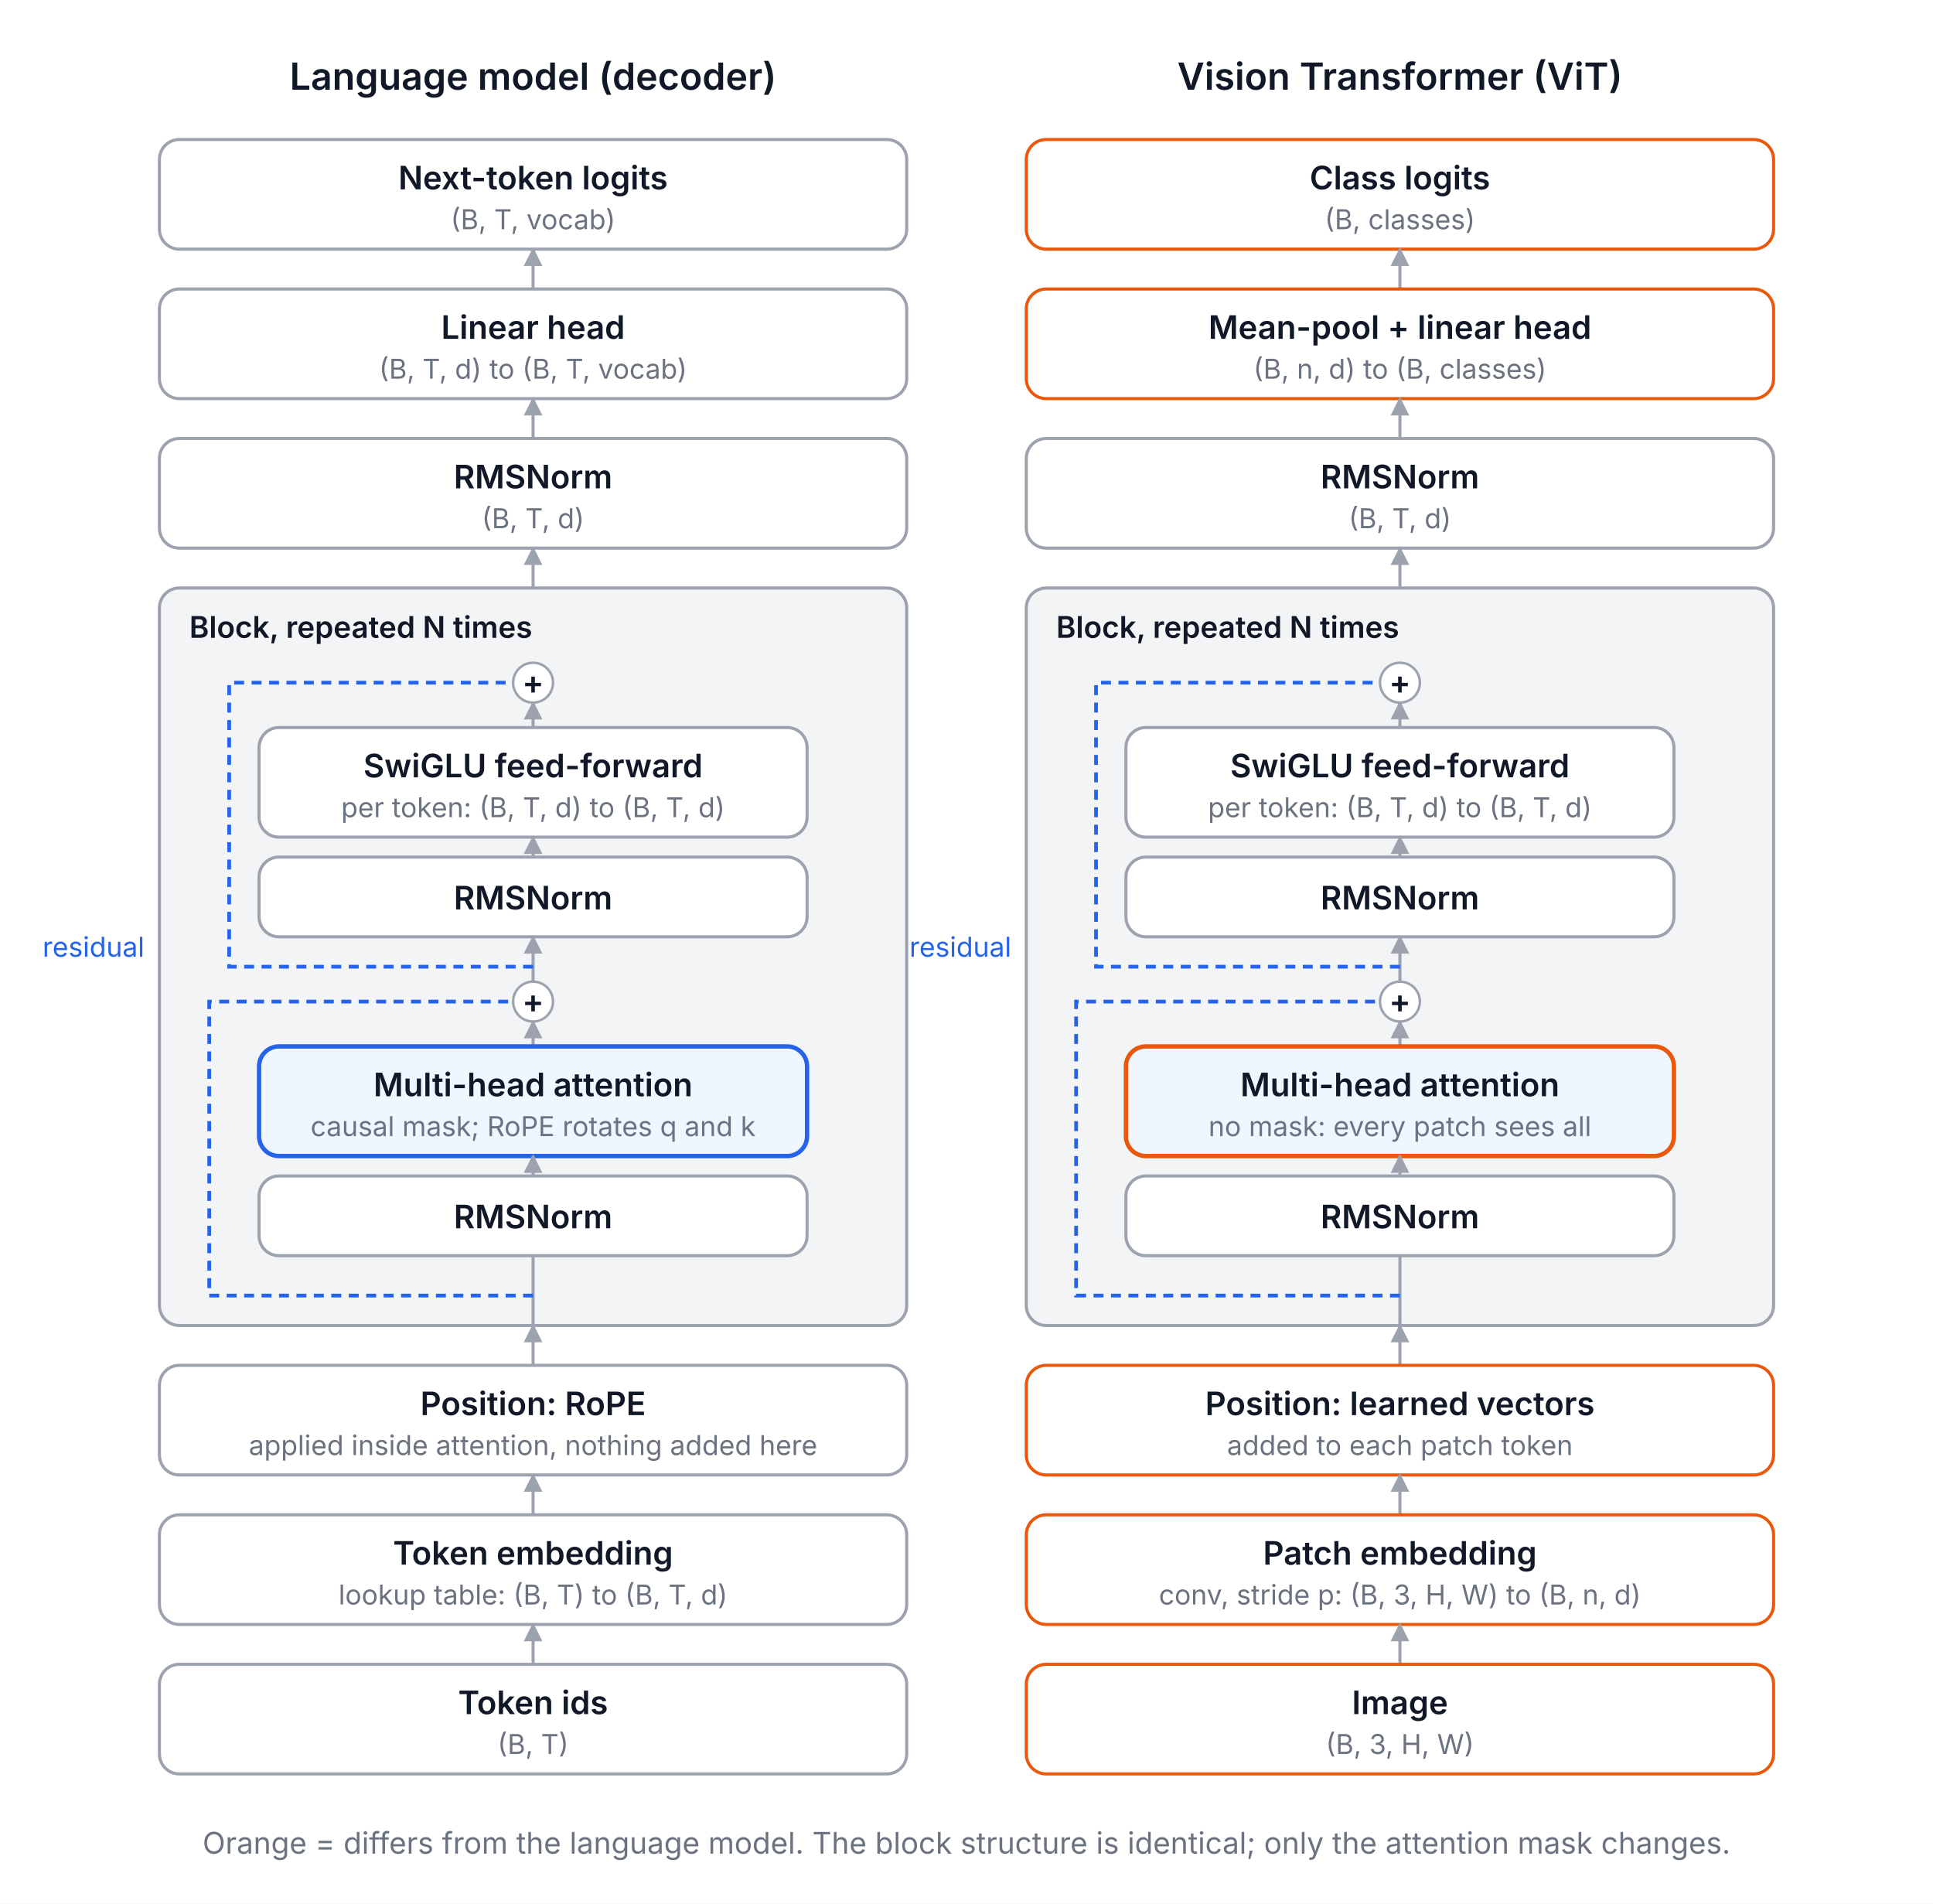
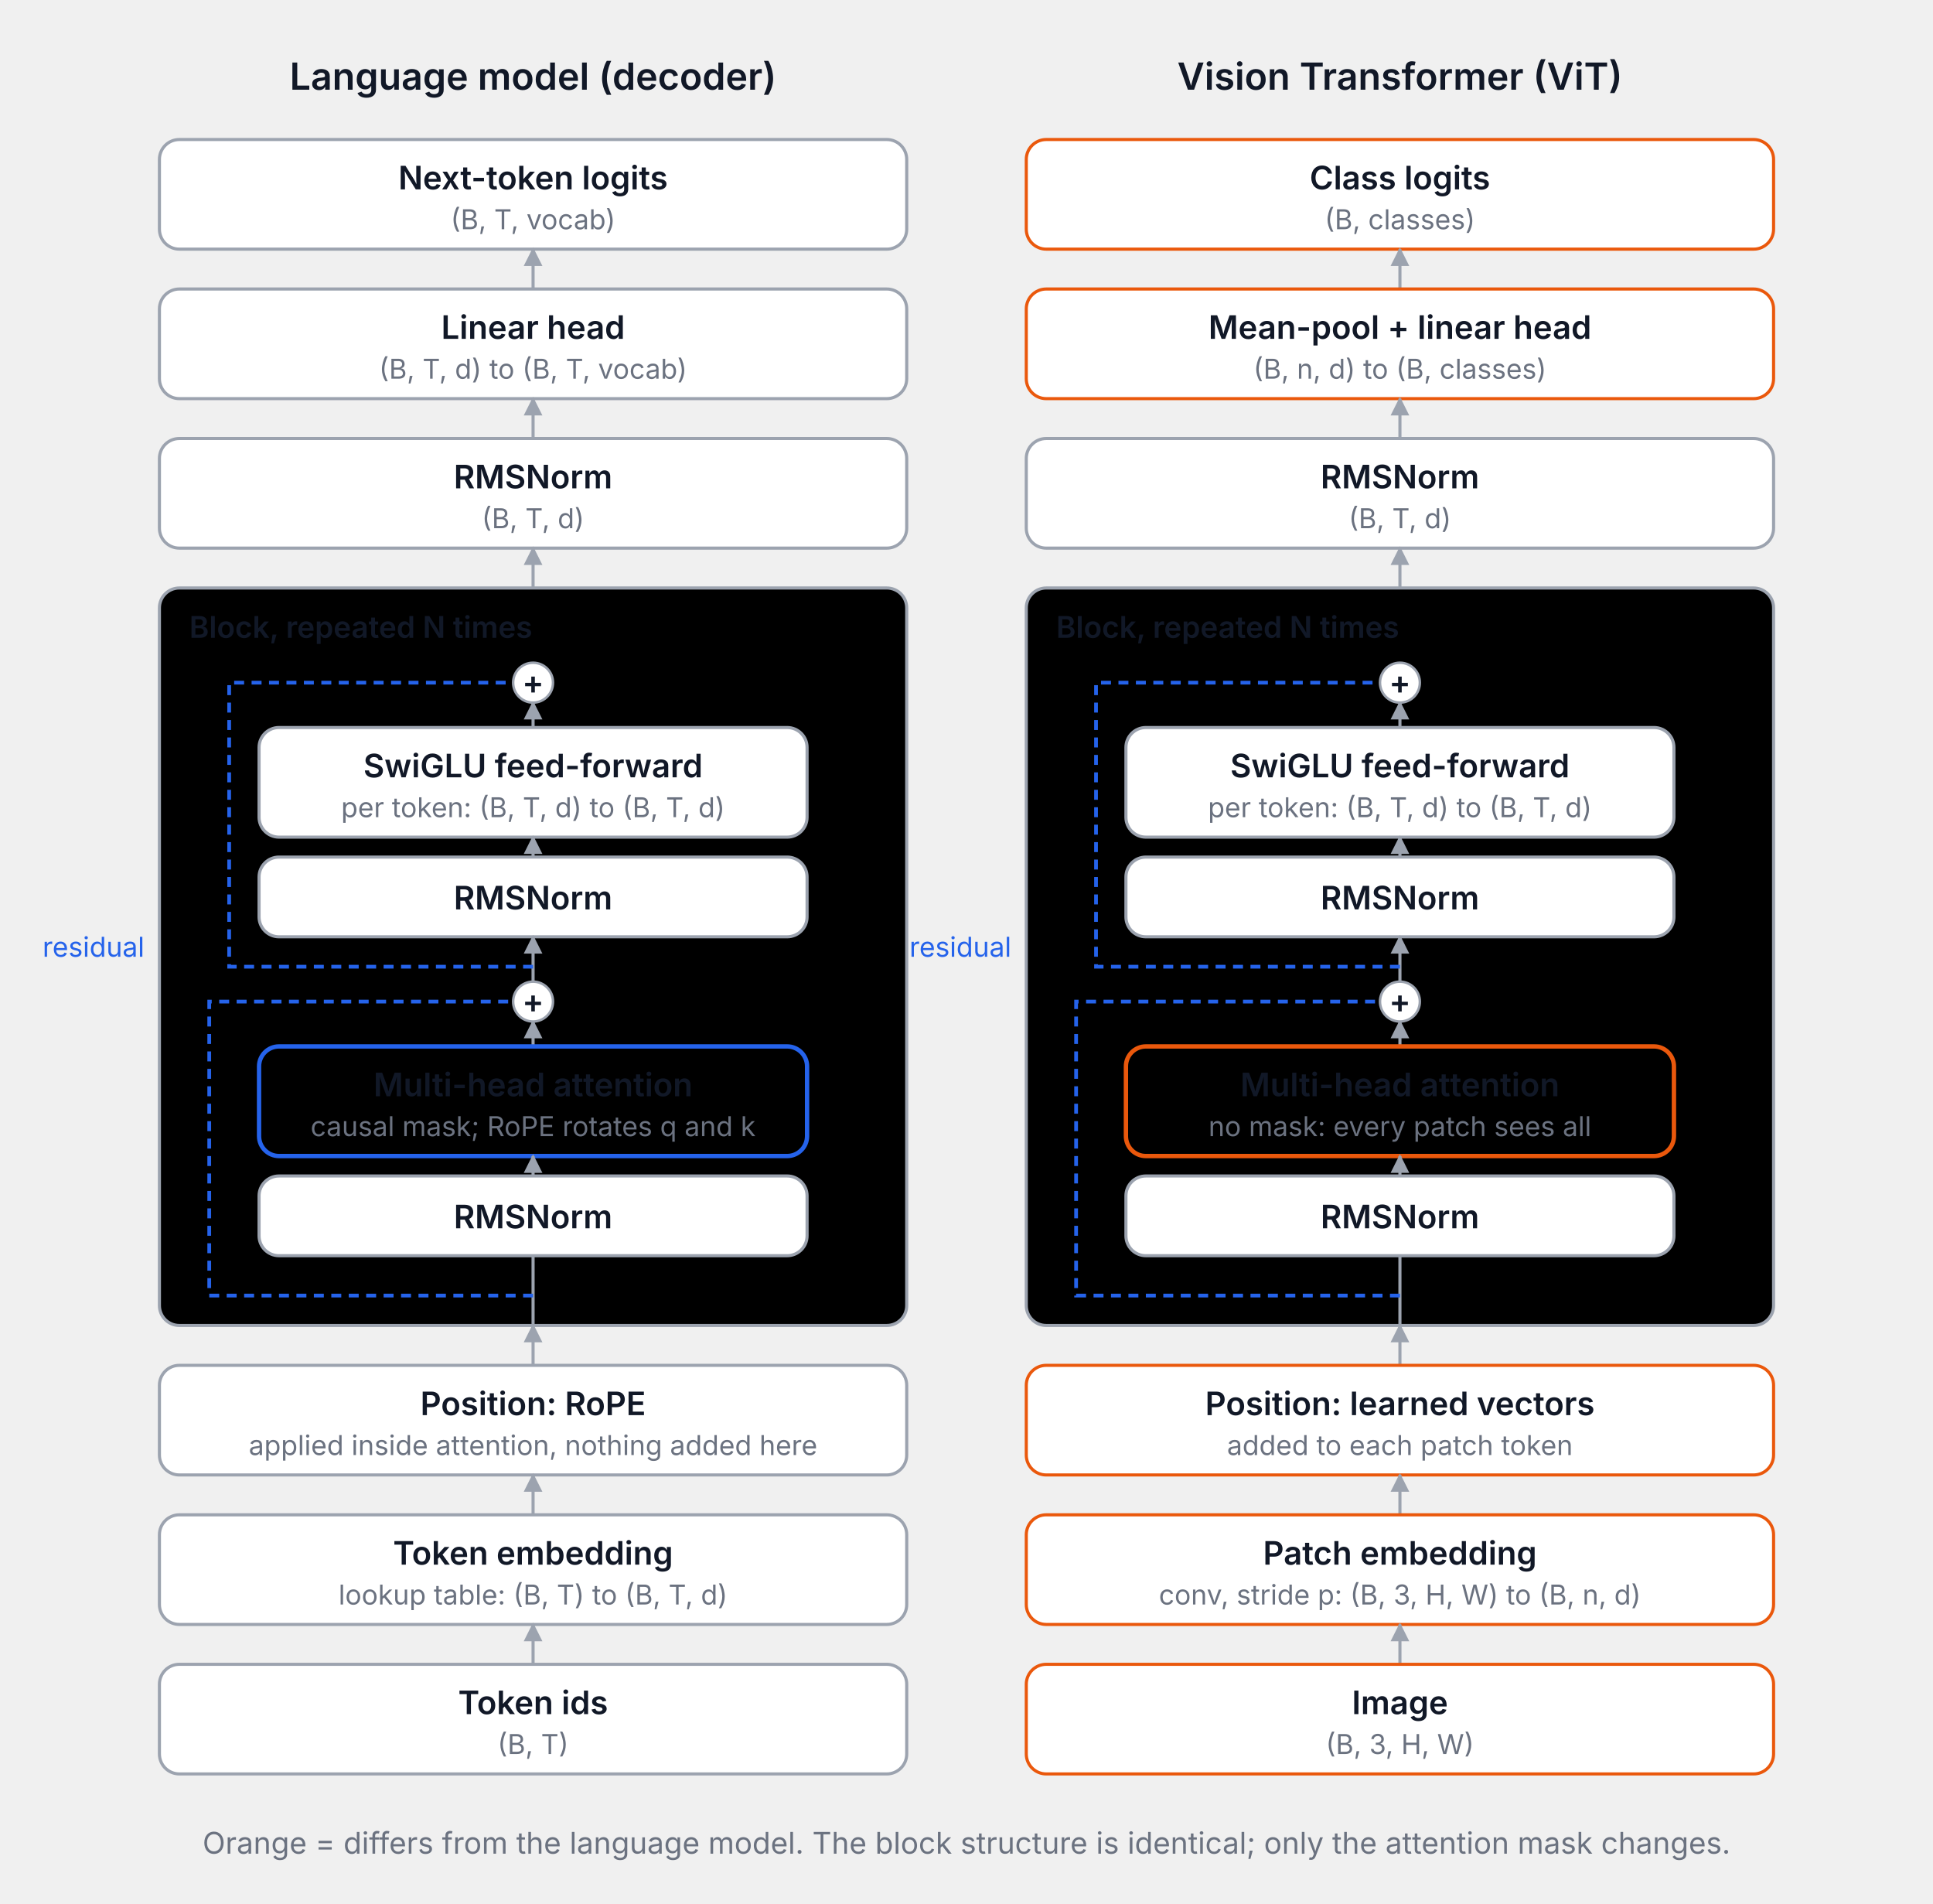
<svg xmlns="http://www.w3.org/2000/svg" viewBox="0 0 776 764" font-family="Inter, Helvetica, Arial, sans-serif">
  <defs>
-     <marker id="a" viewBox="0 0 10 10" refX="9" refY="5" markerWidth="6" markerHeight="6" orient="auto-start-reverse">
-       <path d="M0 0L10 5L0 10z" fill="#9ca3af" />
+     <marker id="anafull-a" viewBox="0 0 10 10" refX="9" refY="5" markerWidth="6" markerHeight="6" orient="auto-start-reverse">
+       <path style="fill:var(--mlx-ink-soft,#9ca3af)" d="M0 0L10 5L0 10z" />
    </marker>
  </defs>
-   <rect width="776" height="764" fill="white" />
-   <rect x="64.0" y="236" width="300" height="296" rx="8" fill="#f3f4f6" stroke="#9ca3af" stroke-width="1.25" />
-   <text x="76.0" y="256" font-size="12" font-weight="600" fill="#111827" text-anchor="start">Block, repeated N times</text>
-   <text x="214" y="36" font-size="15" font-weight="600" fill="#111827" text-anchor="middle">Language model (decoder)</text>
-   <rect x="64.0" y="56" width="300" height="44" rx="8" fill="white" stroke="#9ca3af" stroke-width="1.25" />
-   <text x="214" y="76" font-size="13" font-weight="600" fill="#111827" text-anchor="middle">Next-token logits</text>
-   <text x="214" y="92" font-size="11" font-weight="400" fill="#6b7280" text-anchor="middle">(B, T, vocab)</text>
-   <line x1="214" y1="116" x2="214" y2="100" stroke="#9ca3af" stroke-width="1.25" marker-end="url(#a)" />
-   <rect x="64.0" y="116" width="300" height="44" rx="8" fill="white" stroke="#9ca3af" stroke-width="1.25" />
-   <text x="214" y="136" font-size="13" font-weight="600" fill="#111827" text-anchor="middle">Linear head</text>
-   <text x="214" y="152" font-size="11" font-weight="400" fill="#6b7280" text-anchor="middle">(B, T, d) to (B, T, vocab)</text>
-   <line x1="214" y1="176" x2="214" y2="160" stroke="#9ca3af" stroke-width="1.25" marker-end="url(#a)" />
-   <rect x="64.0" y="176" width="300" height="44" rx="8" fill="white" stroke="#9ca3af" stroke-width="1.25" />
-   <text x="214" y="196" font-size="13" font-weight="600" fill="#111827" text-anchor="middle">RMSNorm</text>
-   <text x="214" y="212" font-size="11" font-weight="400" fill="#6b7280" text-anchor="middle">(B, T, d)</text>
-   <line x1="214" y1="236" x2="214" y2="220" stroke="#9ca3af" stroke-width="1.25" marker-end="url(#a)" />
-   <line x1="214" y1="292" x2="214" y2="282" stroke="#9ca3af" stroke-width="1.25" marker-end="url(#a)" />
-   <rect x="104.0" y="292" width="220" height="44" rx="8" fill="white" stroke="#9ca3af" stroke-width="1.25" />
-   <text x="214" y="312" font-size="13" font-weight="600" fill="#111827" text-anchor="middle">SwiGLU feed-forward</text>
-   <text x="214" y="328" font-size="11" font-weight="400" fill="#6b7280" text-anchor="middle">per token: (B, T, d) to (B, T, d)</text>
-   <line x1="214" y1="344" x2="214" y2="336" stroke="#9ca3af" stroke-width="1.25" marker-end="url(#a)" />
-   <rect x="104.0" y="344" width="220" height="32" rx="8" fill="white" stroke="#9ca3af" stroke-width="1.25" />
-   <text x="214" y="365" font-size="13" font-weight="600" fill="#111827" text-anchor="middle">RMSNorm</text>
-   <line x1="214" y1="394" x2="214" y2="376" stroke="#9ca3af" stroke-width="1.25" marker-end="url(#a)" />
-   <line x1="214" y1="420" x2="214" y2="410" stroke="#9ca3af" stroke-width="1.25" marker-end="url(#a)" />
-   <rect x="104.0" y="420" width="220" height="44" rx="8" fill="#eff6ff" stroke="#2563eb" stroke-width="1.75" />
-   <text x="214" y="440" font-size="13" font-weight="600" fill="#111827" text-anchor="middle">Multi-head attention</text>
-   <text x="214" y="456" font-size="11" font-weight="400" fill="#6b7280" text-anchor="middle">causal mask; RoPE rotates q and k</text>
-   <line x1="214" y1="472" x2="214" y2="464" stroke="#9ca3af" stroke-width="1.25" marker-end="url(#a)" />
-   <rect x="104.0" y="472" width="220" height="32" rx="8" fill="white" stroke="#9ca3af" stroke-width="1.25" />
-   <text x="214" y="493" font-size="13" font-weight="600" fill="#111827" text-anchor="middle">RMSNorm</text>
-   <line x1="214" y1="532" x2="214" y2="504" stroke="#9ca3af" stroke-width="1.25" />
-   <path d="M214 520 H84.0 V402 H206" fill="none" stroke="#2563eb" stroke-width="1.5" stroke-dasharray="4 3" />
-   <path d="M214 388 H92.0 V274 H206" fill="none" stroke="#2563eb" stroke-width="1.5" stroke-dasharray="4 3" />
-   <circle cx="214" cy="274" r="8" fill="white" stroke="#9ca3af" />
-   <text x="214" y="278.5" font-size="13" font-weight="600" fill="#111827" text-anchor="middle">+</text>
-   <circle cx="214" cy="402" r="8" fill="white" stroke="#9ca3af" />
-   <text x="214" y="406.5" font-size="13" font-weight="600" fill="#111827" text-anchor="middle">+</text>
-   <text x="58" y="384.0" font-size="11" font-weight="400" fill="#2563eb" text-anchor="end">residual</text>
-   <line x1="214" y1="548" x2="214" y2="532" stroke="#9ca3af" stroke-width="1.25" marker-end="url(#a)" />
-   <rect x="64.0" y="548" width="300" height="44" rx="8" fill="white" stroke="#9ca3af" stroke-width="1.25" />
-   <text x="214" y="568" font-size="13" font-weight="600" fill="#111827" text-anchor="middle">Position: RoPE</text>
-   <text x="214" y="584" font-size="11" font-weight="400" fill="#6b7280" text-anchor="middle">applied inside attention, nothing added here</text>
-   <line x1="214" y1="608" x2="214" y2="592" stroke="#9ca3af" stroke-width="1.25" marker-end="url(#a)" />
-   <rect x="64.0" y="608" width="300" height="44" rx="8" fill="white" stroke="#9ca3af" stroke-width="1.25" />
-   <text x="214" y="628" font-size="13" font-weight="600" fill="#111827" text-anchor="middle">Token embedding</text>
-   <text x="214" y="644" font-size="11" font-weight="400" fill="#6b7280" text-anchor="middle">lookup table: (B, T) to (B, T, d)</text>
-   <line x1="214" y1="668" x2="214" y2="652" stroke="#9ca3af" stroke-width="1.25" marker-end="url(#a)" />
-   <rect x="64.0" y="668" width="300" height="44" rx="8" fill="white" stroke="#9ca3af" stroke-width="1.25" />
-   <text x="214" y="688" font-size="13" font-weight="600" fill="#111827" text-anchor="middle">Token ids</text>
-   <text x="214" y="704" font-size="11" font-weight="400" fill="#6b7280" text-anchor="middle">(B, T)</text>
-   <rect x="412.0" y="236" width="300" height="296" rx="8" fill="#f3f4f6" stroke="#9ca3af" stroke-width="1.25" />
-   <text x="424.0" y="256" font-size="12" font-weight="600" fill="#111827" text-anchor="start">Block, repeated N times</text>
-   <text x="562" y="36" font-size="15" font-weight="600" fill="#111827" text-anchor="middle">Vision Transformer (ViT)</text>
-   <rect x="412.0" y="56" width="300" height="44" rx="8" fill="white" stroke="#ea580c" stroke-width="1.25" />
-   <text x="562" y="76" font-size="13" font-weight="600" fill="#111827" text-anchor="middle">Class logits</text>
-   <text x="562" y="92" font-size="11" font-weight="400" fill="#6b7280" text-anchor="middle">(B, classes)</text>
-   <line x1="562" y1="116" x2="562" y2="100" stroke="#9ca3af" stroke-width="1.25" marker-end="url(#a)" />
-   <rect x="412.0" y="116" width="300" height="44" rx="8" fill="white" stroke="#ea580c" stroke-width="1.25" />
-   <text x="562" y="136" font-size="13" font-weight="600" fill="#111827" text-anchor="middle">Mean-pool + linear head</text>
-   <text x="562" y="152" font-size="11" font-weight="400" fill="#6b7280" text-anchor="middle">(B, n, d) to (B, classes)</text>
-   <line x1="562" y1="176" x2="562" y2="160" stroke="#9ca3af" stroke-width="1.25" marker-end="url(#a)" />
-   <rect x="412.0" y="176" width="300" height="44" rx="8" fill="white" stroke="#9ca3af" stroke-width="1.25" />
-   <text x="562" y="196" font-size="13" font-weight="600" fill="#111827" text-anchor="middle">RMSNorm</text>
-   <text x="562" y="212" font-size="11" font-weight="400" fill="#6b7280" text-anchor="middle">(B, T, d)</text>
-   <line x1="562" y1="236" x2="562" y2="220" stroke="#9ca3af" stroke-width="1.25" marker-end="url(#a)" />
-   <line x1="562" y1="292" x2="562" y2="282" stroke="#9ca3af" stroke-width="1.25" marker-end="url(#a)" />
-   <rect x="452.0" y="292" width="220" height="44" rx="8" fill="white" stroke="#9ca3af" stroke-width="1.25" />
-   <text x="562" y="312" font-size="13" font-weight="600" fill="#111827" text-anchor="middle">SwiGLU feed-forward</text>
-   <text x="562" y="328" font-size="11" font-weight="400" fill="#6b7280" text-anchor="middle">per token: (B, T, d) to (B, T, d)</text>
-   <line x1="562" y1="344" x2="562" y2="336" stroke="#9ca3af" stroke-width="1.25" marker-end="url(#a)" />
-   <rect x="452.0" y="344" width="220" height="32" rx="8" fill="white" stroke="#9ca3af" stroke-width="1.25" />
-   <text x="562" y="365" font-size="13" font-weight="600" fill="#111827" text-anchor="middle">RMSNorm</text>
-   <line x1="562" y1="394" x2="562" y2="376" stroke="#9ca3af" stroke-width="1.25" marker-end="url(#a)" />
-   <line x1="562" y1="420" x2="562" y2="410" stroke="#9ca3af" stroke-width="1.25" marker-end="url(#a)" />
-   <rect x="452.0" y="420" width="220" height="44" rx="8" fill="#eff6ff" stroke="#ea580c" stroke-width="1.75" />
-   <text x="562" y="440" font-size="13" font-weight="600" fill="#111827" text-anchor="middle">Multi-head attention</text>
-   <text x="562" y="456" font-size="11" font-weight="400" fill="#6b7280" text-anchor="middle">no mask: every patch sees all</text>
-   <line x1="562" y1="472" x2="562" y2="464" stroke="#9ca3af" stroke-width="1.25" marker-end="url(#a)" />
-   <rect x="452.0" y="472" width="220" height="32" rx="8" fill="white" stroke="#9ca3af" stroke-width="1.25" />
-   <text x="562" y="493" font-size="13" font-weight="600" fill="#111827" text-anchor="middle">RMSNorm</text>
-   <line x1="562" y1="532" x2="562" y2="504" stroke="#9ca3af" stroke-width="1.25" />
-   <path d="M562 520 H432.0 V402 H554" fill="none" stroke="#2563eb" stroke-width="1.5" stroke-dasharray="4 3" />
-   <path d="M562 388 H440.0 V274 H554" fill="none" stroke="#2563eb" stroke-width="1.5" stroke-dasharray="4 3" />
-   <circle cx="562" cy="274" r="8" fill="white" stroke="#9ca3af" />
-   <text x="562" y="278.5" font-size="13" font-weight="600" fill="#111827" text-anchor="middle">+</text>
-   <circle cx="562" cy="402" r="8" fill="white" stroke="#9ca3af" />
-   <text x="562" y="406.5" font-size="13" font-weight="600" fill="#111827" text-anchor="middle">+</text>
-   <text x="406" y="384.0" font-size="11" font-weight="400" fill="#2563eb" text-anchor="end">residual</text>
-   <line x1="562" y1="548" x2="562" y2="532" stroke="#9ca3af" stroke-width="1.25" marker-end="url(#a)" />
-   <rect x="412.0" y="548" width="300" height="44" rx="8" fill="white" stroke="#ea580c" stroke-width="1.25" />
-   <text x="562" y="568" font-size="13" font-weight="600" fill="#111827" text-anchor="middle">Position: learned vectors</text>
-   <text x="562" y="584" font-size="11" font-weight="400" fill="#6b7280" text-anchor="middle">added to each patch token</text>
-   <line x1="562" y1="608" x2="562" y2="592" stroke="#9ca3af" stroke-width="1.25" marker-end="url(#a)" />
-   <rect x="412.0" y="608" width="300" height="44" rx="8" fill="white" stroke="#ea580c" stroke-width="1.25" />
-   <text x="562" y="628" font-size="13" font-weight="600" fill="#111827" text-anchor="middle">Patch embedding</text>
-   <text x="562" y="644" font-size="11" font-weight="400" fill="#6b7280" text-anchor="middle">conv, stride p: (B, 3, H, W) to (B, n, d)</text>
-   <line x1="562" y1="668" x2="562" y2="652" stroke="#9ca3af" stroke-width="1.25" marker-end="url(#a)" />
-   <rect x="412.0" y="668" width="300" height="44" rx="8" fill="white" stroke="#ea580c" stroke-width="1.25" />
-   <text x="562" y="688" font-size="13" font-weight="600" fill="#111827" text-anchor="middle">Image</text>
-   <text x="562" y="704" font-size="11" font-weight="400" fill="#6b7280" text-anchor="middle">(B, 3, H, W)</text>
-   <text x="388" y="744" font-size="12" font-weight="400" fill="#6b7280" text-anchor="middle">Orange = differs from the language model. The block structure is identical; only the attention mask changes.</text>
+   <rect style="fill:color-mix(in srgb,var(--mlx-ink-soft,#6b7280) 10%,transparent);stroke:var(--mlx-ink-soft,#9ca3af)" x="64.0" y="236" width="300" height="296" rx="8" stroke-width="1.25" />
+   <text style="fill:var(--mlx-ink,#111827)" x="76.0" y="256" font-size="12" font-weight="600" text-anchor="start">Block, repeated N times</text>
+   <text style="fill:var(--mlx-ink,#111827)" x="214" y="36" font-size="15" font-weight="600" text-anchor="middle">Language model (decoder)</text>
+   <rect style="fill:var(--mlx-panel,#fff);stroke:var(--mlx-ink-soft,#9ca3af)" x="64.0" y="56" width="300" height="44" rx="8" stroke-width="1.25" />
+   <text style="fill:var(--mlx-ink,#111827)" x="214" y="76" font-size="13" font-weight="600" text-anchor="middle">Next-token logits</text>
+   <text style="fill:var(--mlx-ink-soft,#6b7280)" x="214" y="92" font-size="11" font-weight="400" text-anchor="middle">(B, T, vocab)</text>
+   <line style="stroke:var(--mlx-ink-soft,#9ca3af)" x1="214" y1="116" x2="214" y2="100" stroke-width="1.25" marker-end="url(#anafull-a)" />
+   <rect style="fill:var(--mlx-panel,#fff);stroke:var(--mlx-ink-soft,#9ca3af)" x="64.0" y="116" width="300" height="44" rx="8" stroke-width="1.25" />
+   <text style="fill:var(--mlx-ink,#111827)" x="214" y="136" font-size="13" font-weight="600" text-anchor="middle">Linear head</text>
+   <text style="fill:var(--mlx-ink-soft,#6b7280)" x="214" y="152" font-size="11" font-weight="400" text-anchor="middle">(B, T, d) to (B, T, vocab)</text>
+   <line style="stroke:var(--mlx-ink-soft,#9ca3af)" x1="214" y1="176" x2="214" y2="160" stroke-width="1.25" marker-end="url(#anafull-a)" />
+   <rect style="fill:var(--mlx-panel,#fff);stroke:var(--mlx-ink-soft,#9ca3af)" x="64.0" y="176" width="300" height="44" rx="8" stroke-width="1.25" />
+   <text style="fill:var(--mlx-ink,#111827)" x="214" y="196" font-size="13" font-weight="600" text-anchor="middle">RMSNorm</text>
+   <text style="fill:var(--mlx-ink-soft,#6b7280)" x="214" y="212" font-size="11" font-weight="400" text-anchor="middle">(B, T, d)</text>
+   <line style="stroke:var(--mlx-ink-soft,#9ca3af)" x1="214" y1="236" x2="214" y2="220" stroke-width="1.25" marker-end="url(#anafull-a)" />
+   <line style="stroke:var(--mlx-ink-soft,#9ca3af)" x1="214" y1="292" x2="214" y2="282" stroke-width="1.25" marker-end="url(#anafull-a)" />
+   <rect style="fill:var(--mlx-panel,#fff);stroke:var(--mlx-ink-soft,#9ca3af)" x="104.0" y="292" width="220" height="44" rx="8" stroke-width="1.25" />
+   <text style="fill:var(--mlx-ink,#111827)" x="214" y="312" font-size="13" font-weight="600" text-anchor="middle">SwiGLU feed-forward</text>
+   <text style="fill:var(--mlx-ink-soft,#6b7280)" x="214" y="328" font-size="11" font-weight="400" text-anchor="middle">per token: (B, T, d) to (B, T, d)</text>
+   <line style="stroke:var(--mlx-ink-soft,#9ca3af)" x1="214" y1="344" x2="214" y2="336" stroke-width="1.25" marker-end="url(#anafull-a)" />
+   <rect style="fill:var(--mlx-panel,#fff);stroke:var(--mlx-ink-soft,#9ca3af)" x="104.0" y="344" width="220" height="32" rx="8" stroke-width="1.25" />
+   <text style="fill:var(--mlx-ink,#111827)" x="214" y="365" font-size="13" font-weight="600" text-anchor="middle">RMSNorm</text>
+   <line style="stroke:var(--mlx-ink-soft,#9ca3af)" x1="214" y1="394" x2="214" y2="376" stroke-width="1.25" marker-end="url(#anafull-a)" />
+   <line style="stroke:var(--mlx-ink-soft,#9ca3af)" x1="214" y1="420" x2="214" y2="410" stroke-width="1.25" marker-end="url(#anafull-a)" />
+   <rect style="fill:color-mix(in srgb,var(--mlx-accent,#2563eb) 12%,transparent);stroke:var(--mlx-accent,#2563eb)" x="104.0" y="420" width="220" height="44" rx="8" stroke-width="1.75" />
+   <text style="fill:var(--mlx-ink,#111827)" x="214" y="440" font-size="13" font-weight="600" text-anchor="middle">Multi-head attention</text>
+   <text style="fill:var(--mlx-ink-soft,#6b7280)" x="214" y="456" font-size="11" font-weight="400" text-anchor="middle">causal mask; RoPE rotates q and k</text>
+   <line style="stroke:var(--mlx-ink-soft,#9ca3af)" x1="214" y1="472" x2="214" y2="464" stroke-width="1.25" marker-end="url(#anafull-a)" />
+   <rect style="fill:var(--mlx-panel,#fff);stroke:var(--mlx-ink-soft,#9ca3af)" x="104.0" y="472" width="220" height="32" rx="8" stroke-width="1.25" />
+   <text style="fill:var(--mlx-ink,#111827)" x="214" y="493" font-size="13" font-weight="600" text-anchor="middle">RMSNorm</text>
+   <line style="stroke:var(--mlx-ink-soft,#9ca3af)" x1="214" y1="532" x2="214" y2="504" stroke-width="1.25" />
+   <path style="stroke:var(--mlx-accent,#2563eb)" d="M214 520 H84.0 V402 H206" fill="none" stroke-width="1.5" stroke-dasharray="4 3" />
+   <path style="stroke:var(--mlx-accent,#2563eb)" d="M214 388 H92.0 V274 H206" fill="none" stroke-width="1.5" stroke-dasharray="4 3" />
+   <circle style="fill:var(--mlx-panel,#fff);stroke:var(--mlx-ink-soft,#9ca3af)" cx="214" cy="274" r="8" />
+   <text style="fill:var(--mlx-ink,#111827)" x="214" y="278.5" font-size="13" font-weight="600" text-anchor="middle">+</text>
+   <circle style="fill:var(--mlx-panel,#fff);stroke:var(--mlx-ink-soft,#9ca3af)" cx="214" cy="402" r="8" />
+   <text style="fill:var(--mlx-ink,#111827)" x="214" y="406.5" font-size="13" font-weight="600" text-anchor="middle">+</text>
+   <text style="fill:var(--mlx-accent,#2563eb)" x="58" y="384.0" font-size="11" font-weight="400" text-anchor="end">residual</text>
+   <line style="stroke:var(--mlx-ink-soft,#9ca3af)" x1="214" y1="548" x2="214" y2="532" stroke-width="1.25" marker-end="url(#anafull-a)" />
+   <rect style="fill:var(--mlx-panel,#fff);stroke:var(--mlx-ink-soft,#9ca3af)" x="64.0" y="548" width="300" height="44" rx="8" stroke-width="1.25" />
+   <text style="fill:var(--mlx-ink,#111827)" x="214" y="568" font-size="13" font-weight="600" text-anchor="middle">Position: RoPE</text>
+   <text style="fill:var(--mlx-ink-soft,#6b7280)" x="214" y="584" font-size="11" font-weight="400" text-anchor="middle">applied inside attention, nothing added here</text>
+   <line style="stroke:var(--mlx-ink-soft,#9ca3af)" x1="214" y1="608" x2="214" y2="592" stroke-width="1.25" marker-end="url(#anafull-a)" />
+   <rect style="fill:var(--mlx-panel,#fff);stroke:var(--mlx-ink-soft,#9ca3af)" x="64.0" y="608" width="300" height="44" rx="8" stroke-width="1.25" />
+   <text style="fill:var(--mlx-ink,#111827)" x="214" y="628" font-size="13" font-weight="600" text-anchor="middle">Token embedding</text>
+   <text style="fill:var(--mlx-ink-soft,#6b7280)" x="214" y="644" font-size="11" font-weight="400" text-anchor="middle">lookup table: (B, T) to (B, T, d)</text>
+   <line style="stroke:var(--mlx-ink-soft,#9ca3af)" x1="214" y1="668" x2="214" y2="652" stroke-width="1.25" marker-end="url(#anafull-a)" />
+   <rect style="fill:var(--mlx-panel,#fff);stroke:var(--mlx-ink-soft,#9ca3af)" x="64.0" y="668" width="300" height="44" rx="8" stroke-width="1.25" />
+   <text style="fill:var(--mlx-ink,#111827)" x="214" y="688" font-size="13" font-weight="600" text-anchor="middle">Token ids</text>
+   <text style="fill:var(--mlx-ink-soft,#6b7280)" x="214" y="704" font-size="11" font-weight="400" text-anchor="middle">(B, T)</text>
+   <rect style="fill:color-mix(in srgb,var(--mlx-ink-soft,#6b7280) 10%,transparent);stroke:var(--mlx-ink-soft,#9ca3af)" x="412.0" y="236" width="300" height="296" rx="8" stroke-width="1.25" />
+   <text style="fill:var(--mlx-ink,#111827)" x="424.0" y="256" font-size="12" font-weight="600" text-anchor="start">Block, repeated N times</text>
+   <text style="fill:var(--mlx-ink,#111827)" x="562" y="36" font-size="15" font-weight="600" text-anchor="middle">Vision Transformer (ViT)</text>
+   <rect style="fill:var(--mlx-panel,#fff);stroke:var(--mlx-warn,#ea580c)" x="412.0" y="56" width="300" height="44" rx="8" stroke-width="1.25" />
+   <text style="fill:var(--mlx-ink,#111827)" x="562" y="76" font-size="13" font-weight="600" text-anchor="middle">Class logits</text>
+   <text style="fill:var(--mlx-ink-soft,#6b7280)" x="562" y="92" font-size="11" font-weight="400" text-anchor="middle">(B, classes)</text>
+   <line style="stroke:var(--mlx-ink-soft,#9ca3af)" x1="562" y1="116" x2="562" y2="100" stroke-width="1.25" marker-end="url(#anafull-a)" />
+   <rect style="fill:var(--mlx-panel,#fff);stroke:var(--mlx-warn,#ea580c)" x="412.0" y="116" width="300" height="44" rx="8" stroke-width="1.25" />
+   <text style="fill:var(--mlx-ink,#111827)" x="562" y="136" font-size="13" font-weight="600" text-anchor="middle">Mean-pool + linear head</text>
+   <text style="fill:var(--mlx-ink-soft,#6b7280)" x="562" y="152" font-size="11" font-weight="400" text-anchor="middle">(B, n, d) to (B, classes)</text>
+   <line style="stroke:var(--mlx-ink-soft,#9ca3af)" x1="562" y1="176" x2="562" y2="160" stroke-width="1.25" marker-end="url(#anafull-a)" />
+   <rect style="fill:var(--mlx-panel,#fff);stroke:var(--mlx-ink-soft,#9ca3af)" x="412.0" y="176" width="300" height="44" rx="8" stroke-width="1.25" />
+   <text style="fill:var(--mlx-ink,#111827)" x="562" y="196" font-size="13" font-weight="600" text-anchor="middle">RMSNorm</text>
+   <text style="fill:var(--mlx-ink-soft,#6b7280)" x="562" y="212" font-size="11" font-weight="400" text-anchor="middle">(B, T, d)</text>
+   <line style="stroke:var(--mlx-ink-soft,#9ca3af)" x1="562" y1="236" x2="562" y2="220" stroke-width="1.25" marker-end="url(#anafull-a)" />
+   <line style="stroke:var(--mlx-ink-soft,#9ca3af)" x1="562" y1="292" x2="562" y2="282" stroke-width="1.25" marker-end="url(#anafull-a)" />
+   <rect style="fill:var(--mlx-panel,#fff);stroke:var(--mlx-ink-soft,#9ca3af)" x="452.0" y="292" width="220" height="44" rx="8" stroke-width="1.25" />
+   <text style="fill:var(--mlx-ink,#111827)" x="562" y="312" font-size="13" font-weight="600" text-anchor="middle">SwiGLU feed-forward</text>
+   <text style="fill:var(--mlx-ink-soft,#6b7280)" x="562" y="328" font-size="11" font-weight="400" text-anchor="middle">per token: (B, T, d) to (B, T, d)</text>
+   <line style="stroke:var(--mlx-ink-soft,#9ca3af)" x1="562" y1="344" x2="562" y2="336" stroke-width="1.25" marker-end="url(#anafull-a)" />
+   <rect style="fill:var(--mlx-panel,#fff);stroke:var(--mlx-ink-soft,#9ca3af)" x="452.0" y="344" width="220" height="32" rx="8" stroke-width="1.25" />
+   <text style="fill:var(--mlx-ink,#111827)" x="562" y="365" font-size="13" font-weight="600" text-anchor="middle">RMSNorm</text>
+   <line style="stroke:var(--mlx-ink-soft,#9ca3af)" x1="562" y1="394" x2="562" y2="376" stroke-width="1.25" marker-end="url(#anafull-a)" />
+   <line style="stroke:var(--mlx-ink-soft,#9ca3af)" x1="562" y1="420" x2="562" y2="410" stroke-width="1.25" marker-end="url(#anafull-a)" />
+   <rect style="fill:color-mix(in srgb,var(--mlx-accent,#2563eb) 12%,transparent);stroke:var(--mlx-warn,#ea580c)" x="452.0" y="420" width="220" height="44" rx="8" stroke-width="1.75" />
+   <text style="fill:var(--mlx-ink,#111827)" x="562" y="440" font-size="13" font-weight="600" text-anchor="middle">Multi-head attention</text>
+   <text style="fill:var(--mlx-ink-soft,#6b7280)" x="562" y="456" font-size="11" font-weight="400" text-anchor="middle">no mask: every patch sees all</text>
+   <line style="stroke:var(--mlx-ink-soft,#9ca3af)" x1="562" y1="472" x2="562" y2="464" stroke-width="1.25" marker-end="url(#anafull-a)" />
+   <rect style="fill:var(--mlx-panel,#fff);stroke:var(--mlx-ink-soft,#9ca3af)" x="452.0" y="472" width="220" height="32" rx="8" stroke-width="1.25" />
+   <text style="fill:var(--mlx-ink,#111827)" x="562" y="493" font-size="13" font-weight="600" text-anchor="middle">RMSNorm</text>
+   <line style="stroke:var(--mlx-ink-soft,#9ca3af)" x1="562" y1="532" x2="562" y2="504" stroke-width="1.25" />
+   <path style="stroke:var(--mlx-accent,#2563eb)" d="M562 520 H432.0 V402 H554" fill="none" stroke-width="1.5" stroke-dasharray="4 3" />
+   <path style="stroke:var(--mlx-accent,#2563eb)" d="M562 388 H440.0 V274 H554" fill="none" stroke-width="1.5" stroke-dasharray="4 3" />
+   <circle style="fill:var(--mlx-panel,#fff);stroke:var(--mlx-ink-soft,#9ca3af)" cx="562" cy="274" r="8" />
+   <text style="fill:var(--mlx-ink,#111827)" x="562" y="278.5" font-size="13" font-weight="600" text-anchor="middle">+</text>
+   <circle style="fill:var(--mlx-panel,#fff);stroke:var(--mlx-ink-soft,#9ca3af)" cx="562" cy="402" r="8" />
+   <text style="fill:var(--mlx-ink,#111827)" x="562" y="406.5" font-size="13" font-weight="600" text-anchor="middle">+</text>
+   <text style="fill:var(--mlx-accent,#2563eb)" x="406" y="384.0" font-size="11" font-weight="400" text-anchor="end">residual</text>
+   <line style="stroke:var(--mlx-ink-soft,#9ca3af)" x1="562" y1="548" x2="562" y2="532" stroke-width="1.25" marker-end="url(#anafull-a)" />
+   <rect style="fill:var(--mlx-panel,#fff);stroke:var(--mlx-warn,#ea580c)" x="412.0" y="548" width="300" height="44" rx="8" stroke-width="1.25" />
+   <text style="fill:var(--mlx-ink,#111827)" x="562" y="568" font-size="13" font-weight="600" text-anchor="middle">Position: learned vectors</text>
+   <text style="fill:var(--mlx-ink-soft,#6b7280)" x="562" y="584" font-size="11" font-weight="400" text-anchor="middle">added to each patch token</text>
+   <line style="stroke:var(--mlx-ink-soft,#9ca3af)" x1="562" y1="608" x2="562" y2="592" stroke-width="1.25" marker-end="url(#anafull-a)" />
+   <rect style="fill:var(--mlx-panel,#fff);stroke:var(--mlx-warn,#ea580c)" x="412.0" y="608" width="300" height="44" rx="8" stroke-width="1.25" />
+   <text style="fill:var(--mlx-ink,#111827)" x="562" y="628" font-size="13" font-weight="600" text-anchor="middle">Patch embedding</text>
+   <text style="fill:var(--mlx-ink-soft,#6b7280)" x="562" y="644" font-size="11" font-weight="400" text-anchor="middle">conv, stride p: (B, 3, H, W) to (B, n, d)</text>
+   <line style="stroke:var(--mlx-ink-soft,#9ca3af)" x1="562" y1="668" x2="562" y2="652" stroke-width="1.25" marker-end="url(#anafull-a)" />
+   <rect style="fill:var(--mlx-panel,#fff);stroke:var(--mlx-warn,#ea580c)" x="412.0" y="668" width="300" height="44" rx="8" stroke-width="1.25" />
+   <text style="fill:var(--mlx-ink,#111827)" x="562" y="688" font-size="13" font-weight="600" text-anchor="middle">Image</text>
+   <text style="fill:var(--mlx-ink-soft,#6b7280)" x="562" y="704" font-size="11" font-weight="400" text-anchor="middle">(B, 3, H, W)</text>
+   <text style="fill:var(--mlx-ink-soft,#6b7280)" x="388" y="744" font-size="12" font-weight="400" text-anchor="middle">Orange = differs from the language model. The block structure is identical; only the attention mask changes.</text>
</svg>
